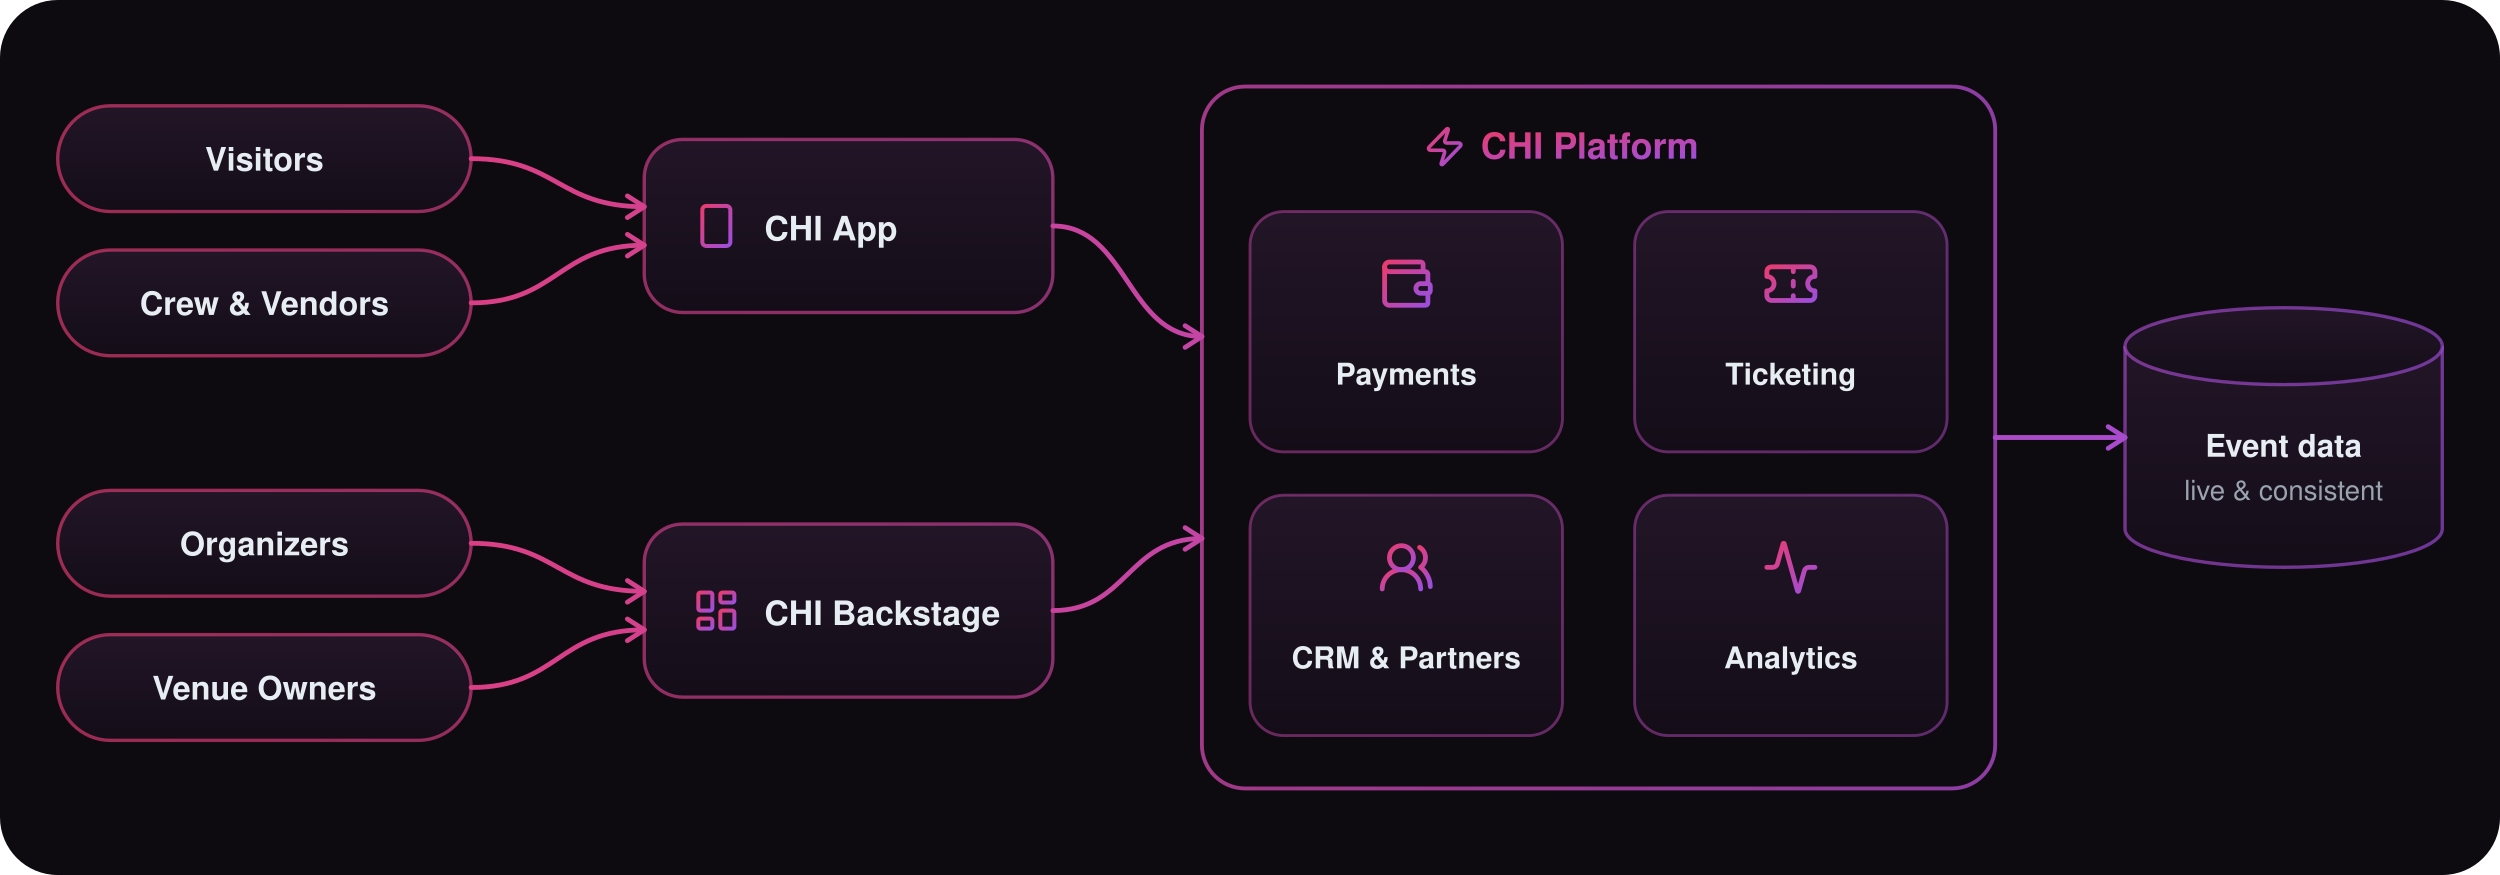
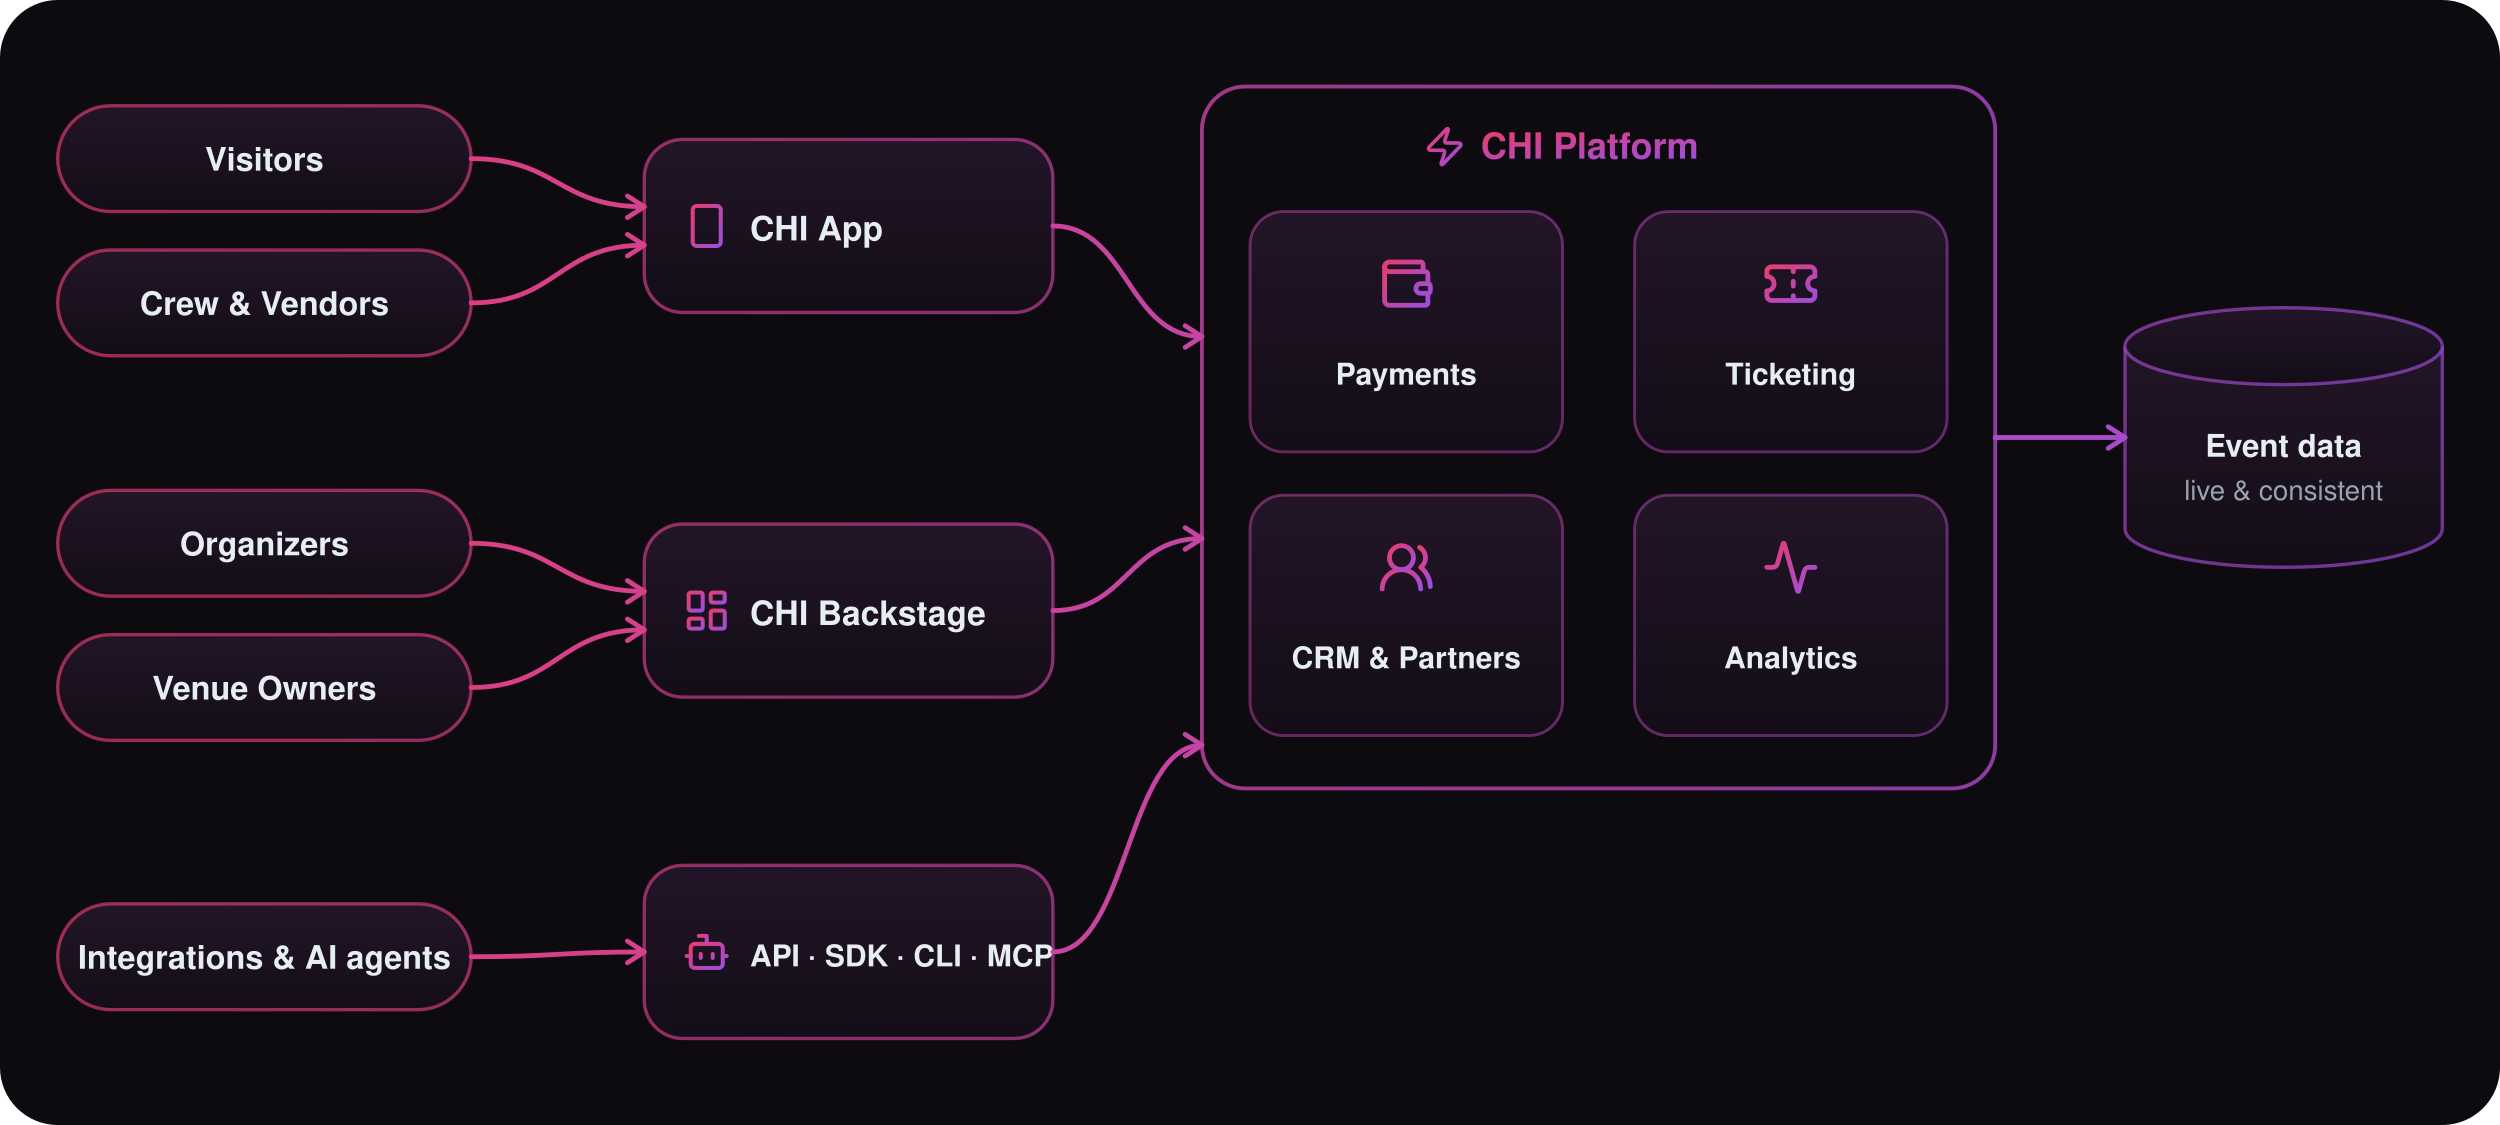
- <svg xmlns="http://www.w3.org/2000/svg" width="1040" height="364" viewBox="0 0 1040 364" role="img" aria-labelledby="ft fd">
-   <rect width="1040" height="364" rx="24" fill="#0d0a10" />
+ <svg xmlns="http://www.w3.org/2000/svg" width="1040" height="468" viewBox="0 0 1040 468" role="img" aria-labelledby="ft fd">
+   <rect width="1040" height="468" rx="24" fill="#0d0a10" />
  <defs>
    <linearGradient id="flow" x1="0" y1="0" x2="1040" y2="0" gradientUnits="userSpaceOnUse">
      <stop offset="0" stop-color="#E83C70" />
      <stop offset="1" stop-color="#9D4EDD" />
    </linearGradient>
    <linearGradient id="card" x1="0" y1="0" x2="0" y2="1">
      <stop offset="0" stop-color="#221527" />
      <stop offset="1" stop-color="#140d18" />
    </linearGradient>
    <linearGradient id="g" x1="0" y1="0" x2="1" y2="1">
      <stop offset="0" stop-color="#E83C70" />
      <stop offset="1" stop-color="#9D4EDD" />
    </linearGradient>
  </defs>
  <rect x="24" y="44" width="172" height="44" rx="22" fill="url(#card)" stroke="url(#flow)" stroke-opacity="0.65" stroke-width="1.4" />
  <text x="110" y="71" text-anchor="middle" fill="#e6edf3" font-family="-apple-system,'Segoe UI',Helvetica,Arial,sans-serif" font-size="13.5" font-weight="600">Visitors</text>
  <rect x="24" y="104" width="172" height="44" rx="22" fill="url(#card)" stroke="url(#flow)" stroke-opacity="0.65" stroke-width="1.4" />
  <text x="110" y="131" text-anchor="middle" fill="#e6edf3" font-family="-apple-system,'Segoe UI',Helvetica,Arial,sans-serif" font-size="13.5" font-weight="600">Crew &amp; Vendors</text>
  <rect x="24" y="204" width="172" height="44" rx="22" fill="url(#card)" stroke="url(#flow)" stroke-opacity="0.65" stroke-width="1.4" />
  <text x="110" y="231" text-anchor="middle" fill="#e6edf3" font-family="-apple-system,'Segoe UI',Helvetica,Arial,sans-serif" font-size="13.5" font-weight="600">Organizers</text>
  <rect x="24" y="264" width="172" height="44" rx="22" fill="url(#card)" stroke="url(#flow)" stroke-opacity="0.65" stroke-width="1.4" />
  <text x="110" y="291" text-anchor="middle" fill="#e6edf3" font-family="-apple-system,'Segoe UI',Helvetica,Arial,sans-serif" font-size="13.5" font-weight="600">Venue Owners</text>
+   <rect x="24" y="376" width="172" height="44" rx="22" fill="url(#card)" stroke="url(#flow)" stroke-opacity="0.65" stroke-width="1.4" />
+   <text x="110" y="403" text-anchor="middle" fill="#e6edf3" font-family="-apple-system,'Segoe UI',Helvetica,Arial,sans-serif" font-size="13.5" font-weight="600">Integrations &amp; AI agents</text>
  <rect x="268" y="58" width="170" height="72" rx="16" fill="url(#card)" stroke="url(#flow)" stroke-opacity="0.65" stroke-width="1.4" />
-   <g transform="translate(288,84) scale(0.833)">
+   <g transform="translate(284,84) scale(0.833)">
    <g fill="none" stroke="url(#g)" stroke-linecap="round" stroke-linejoin="round" stroke-width="2">
      <rect width="14" height="20" x="5" y="2" rx="2" ry="2" />
      <path d="M12 18h.01" />
    </g>
  </g>
-   <text x="318" y="100" fill="#e6edf3" font-family="-apple-system,'Segoe UI',Helvetica,Arial,sans-serif" font-size="14" font-weight="600">CHI App</text>
+   <text x="312" y="100" fill="#e6edf3" font-family="-apple-system,'Segoe UI',Helvetica,Arial,sans-serif" font-size="14" font-weight="600">CHI App</text>
  <rect x="268" y="218" width="170" height="72" rx="16" fill="url(#card)" stroke="url(#flow)" stroke-opacity="0.65" stroke-width="1.4" />
-   <g transform="translate(288,244) scale(0.833)">
+   <g transform="translate(284,244) scale(0.833)">
    <g fill="none" stroke="url(#g)" stroke-linecap="round" stroke-linejoin="round" stroke-width="2">
      <rect width="7" height="9" x="3" y="3" rx="1" />
      <rect width="7" height="5" x="14" y="3" rx="1" />
      <rect width="7" height="9" x="14" y="12" rx="1" />
      <rect width="7" height="5" x="3" y="16" rx="1" />
    </g>
  </g>
-   <text x="318" y="260" fill="#e6edf3" font-family="-apple-system,'Segoe UI',Helvetica,Arial,sans-serif" font-size="14" font-weight="600">CHI Backstage</text>
+   <text x="312" y="260" fill="#e6edf3" font-family="-apple-system,'Segoe UI',Helvetica,Arial,sans-serif" font-size="14" font-weight="600">CHI Backstage</text>
+   <rect x="268" y="360" width="170" height="72" rx="16" fill="url(#card)" stroke="url(#flow)" stroke-opacity="0.65" stroke-width="1.4" />
+   <g transform="translate(284,386) scale(0.833)">
+     <g fill="none" stroke="url(#g)" stroke-linecap="round" stroke-linejoin="round" stroke-width="2">
+       <path d="M12 8V4H8" />
+       <rect width="16" height="12" x="4" y="8" rx="2" />
+       <path d="M2 14h2m16 0h2m-7-1v2m-6-2v2" />
+     </g>
+   </g>
+   <text x="312" y="402" fill="#e6edf3" font-family="-apple-system,'Segoe UI',Helvetica,Arial,sans-serif" font-size="12.5" font-weight="600">API · SDK · CLI · MCP</text>
  <rect x="500" y="36" width="330" height="292" rx="18" fill="#0d0a10" stroke="url(#flow)" stroke-opacity="0.8" stroke-width="1.6" />
  <g transform="translate(592,52) scale(0.750)">
    <path fill="none" stroke="url(#g)" stroke-linecap="round" stroke-linejoin="round" stroke-width="2" d="M4 14a1 1 0 0 1-.78-1.63l9.9-10.2a.5.5 0 0 1 .86.46l-1.92 6.02A1 1 0 0 0 13 10h7a1 1 0 0 1 .78 1.63l-9.9 10.2a.5.5 0 0 1-.86-.46l1.92-6.02A1 1 0 0 0 11 14z" />
  </g>
  <text x="616" y="66" fill="url(#g)" font-family="-apple-system,'Segoe UI',Helvetica,Arial,sans-serif" font-size="15" font-weight="700">CHI Platform</text>
  <rect x="520" y="88" width="130" height="100" rx="14" fill="url(#card)" stroke="url(#flow)" stroke-opacity="0.5" stroke-width="1.2" />
  <g transform="translate(573,106) scale(1.000)">
    <g fill="none" stroke="url(#g)" stroke-linecap="round" stroke-linejoin="round" stroke-width="2">
      <path d="M19 7V4a1 1 0 0 0-1-1H5a2 2 0 0 0 0 4h15a1 1 0 0 1 1 1v4h-3a2 2 0 0 0 0 4h3a1 1 0 0 0 1-1v-2a1 1 0 0 0-1-1" />
      <path d="M3 5v14a2 2 0 0 0 2 2h15a1 1 0 0 0 1-1v-4" />
    </g>
  </g>
  <text x="585" y="160" text-anchor="middle" fill="#e6edf3" font-family="-apple-system,'Segoe UI',Helvetica,Arial,sans-serif" font-size="12.5" font-weight="600">Payments</text>
  <rect x="680" y="88" width="130" height="100" rx="14" fill="url(#card)" stroke="url(#flow)" stroke-opacity="0.5" stroke-width="1.2" />
  <g transform="translate(733,106) scale(1.000)">
    <path fill="none" stroke="url(#g)" stroke-linecap="round" stroke-linejoin="round" stroke-width="2" d="M2 9a3 3 0 0 1 0 6v2a2 2 0 0 0 2 2h16a2 2 0 0 0 2-2v-2a3 3 0 0 1 0-6V7a2 2 0 0 0-2-2H4a2 2 0 0 0-2 2Zm11-4v2m0 10v2m0-8v2" />
  </g>
  <text x="745" y="160" text-anchor="middle" fill="#e6edf3" font-family="-apple-system,'Segoe UI',Helvetica,Arial,sans-serif" font-size="12.5" font-weight="600">Ticketing</text>
  <rect x="520" y="206" width="130" height="100" rx="14" fill="url(#card)" stroke="url(#flow)" stroke-opacity="0.5" stroke-width="1.2" />
  <g transform="translate(573,224) scale(1.000)">
    <g fill="none" stroke="url(#g)" stroke-linecap="round" stroke-linejoin="round" stroke-width="2">
      <path d="M18 21a8 8 0 0 0-16 0" />
      <circle cx="10" cy="8" r="5" />
      <path d="M22 20c0-3.37-2-6.5-4-8a5 5 0 0 0-.45-8.3" />
    </g>
  </g>
  <text x="585" y="278" text-anchor="middle" fill="#e6edf3" font-family="-apple-system,'Segoe UI',Helvetica,Arial,sans-serif" font-size="12.5" font-weight="600">CRM &amp; Partners</text>
  <rect x="680" y="206" width="130" height="100" rx="14" fill="url(#card)" stroke="url(#flow)" stroke-opacity="0.5" stroke-width="1.2" />
  <g transform="translate(733,224) scale(1.000)">
    <path fill="none" stroke="url(#g)" stroke-linecap="round" stroke-linejoin="round" stroke-width="2" d="M22 12h-2.48a2 2 0 0 0-1.93 1.46l-2.35 8.36a.25.25 0 0 1-.48 0L9.24 2.18a.25.25 0 0 0-.48 0l-2.35 8.36A2 2 0 0 1 4.49 12H2" />
  </g>
  <text x="745" y="278" text-anchor="middle" fill="#e6edf3" font-family="-apple-system,'Segoe UI',Helvetica,Arial,sans-serif" font-size="12.5" font-weight="600">Analytics</text>
  <path d="M884 144 v76 a66.0 16 0 0 0 132 0 v-76" fill="url(#card)" stroke="url(#flow)" stroke-opacity="0.65" stroke-width="1.4" />
  <ellipse cx="950.0" cy="144" rx="66.0" ry="16" fill="url(#card)" stroke="url(#flow)" stroke-opacity="0.65" stroke-width="1.4" />
  <text x="950.0" y="190" text-anchor="middle" fill="#e6edf3" font-family="-apple-system,'Segoe UI',Helvetica,Arial,sans-serif" font-size="13" font-weight="600">Event data</text>
  <text x="950.0" y="208" text-anchor="middle" fill="#9aa4af" font-family="-apple-system,'Segoe UI',Helvetica,Arial,sans-serif" font-size="11.5">live &amp; consistent</text>
+   <path d="M196 398 C232.0 398, 232.0 396, 268 396" fill="none" stroke="url(#flow)" stroke-width="2" stroke-linecap="round" />
+   <path d="M261 391.5 L268 396 L261 400.5" fill="none" stroke="url(#flow)" stroke-width="2" stroke-linecap="round" stroke-linejoin="round" />
+   <path d="M438 396 C469.0 396, 469.0 310, 500 310" fill="none" stroke="url(#flow)" stroke-width="2" stroke-linecap="round" />
+   <path d="M493 305.5 L500 310 L493 314.5" fill="none" stroke="url(#flow)" stroke-width="2" stroke-linecap="round" stroke-linejoin="round" />
  <path d="M196 66 C232.0 66, 232.0 86, 268 86" fill="none" stroke="url(#flow)" stroke-width="2" stroke-linecap="round" />
  <path d="M261 81.5 L268 86 L261 90.5" fill="none" stroke="url(#flow)" stroke-width="2" stroke-linecap="round" stroke-linejoin="round" />
  <path d="M196 126 C232.0 126, 232.0 102, 268 102" fill="none" stroke="url(#flow)" stroke-width="2" stroke-linecap="round" />
  <path d="M261 97.5 L268 102 L261 106.5" fill="none" stroke="url(#flow)" stroke-width="2" stroke-linecap="round" stroke-linejoin="round" />
  <path d="M196 226 C232.0 226, 232.0 246, 268 246" fill="none" stroke="url(#flow)" stroke-width="2" stroke-linecap="round" />
  <path d="M261 241.5 L268 246 L261 250.5" fill="none" stroke="url(#flow)" stroke-width="2" stroke-linecap="round" stroke-linejoin="round" />
  <path d="M196 286 C232.0 286, 232.0 262, 268 262" fill="none" stroke="url(#flow)" stroke-width="2" stroke-linecap="round" />
  <path d="M261 257.5 L268 262 L261 266.5" fill="none" stroke="url(#flow)" stroke-width="2" stroke-linecap="round" stroke-linejoin="round" />
  <path d="M438 94 C469.0 94, 469.0 140, 500 140" fill="none" stroke="url(#flow)" stroke-width="2" stroke-linecap="round" />
  <path d="M493 135.5 L500 140 L493 144.5" fill="none" stroke="url(#flow)" stroke-width="2" stroke-linecap="round" stroke-linejoin="round" />
  <path d="M438 254 C469.0 254, 469.0 224, 500 224" fill="none" stroke="url(#flow)" stroke-width="2" stroke-linecap="round" />
  <path d="M493 219.5 L500 224 L493 228.5" fill="none" stroke="url(#flow)" stroke-width="2" stroke-linecap="round" stroke-linejoin="round" />
  <path d="M830 182 C857.0 182, 857.0 182, 884 182" fill="none" stroke="url(#flow)" stroke-width="2" stroke-linecap="round" />
  <path d="M877 177.5 L884 182 L877 186.5" fill="none" stroke="url(#flow)" stroke-width="2" stroke-linecap="round" stroke-linejoin="round" />
</svg>
